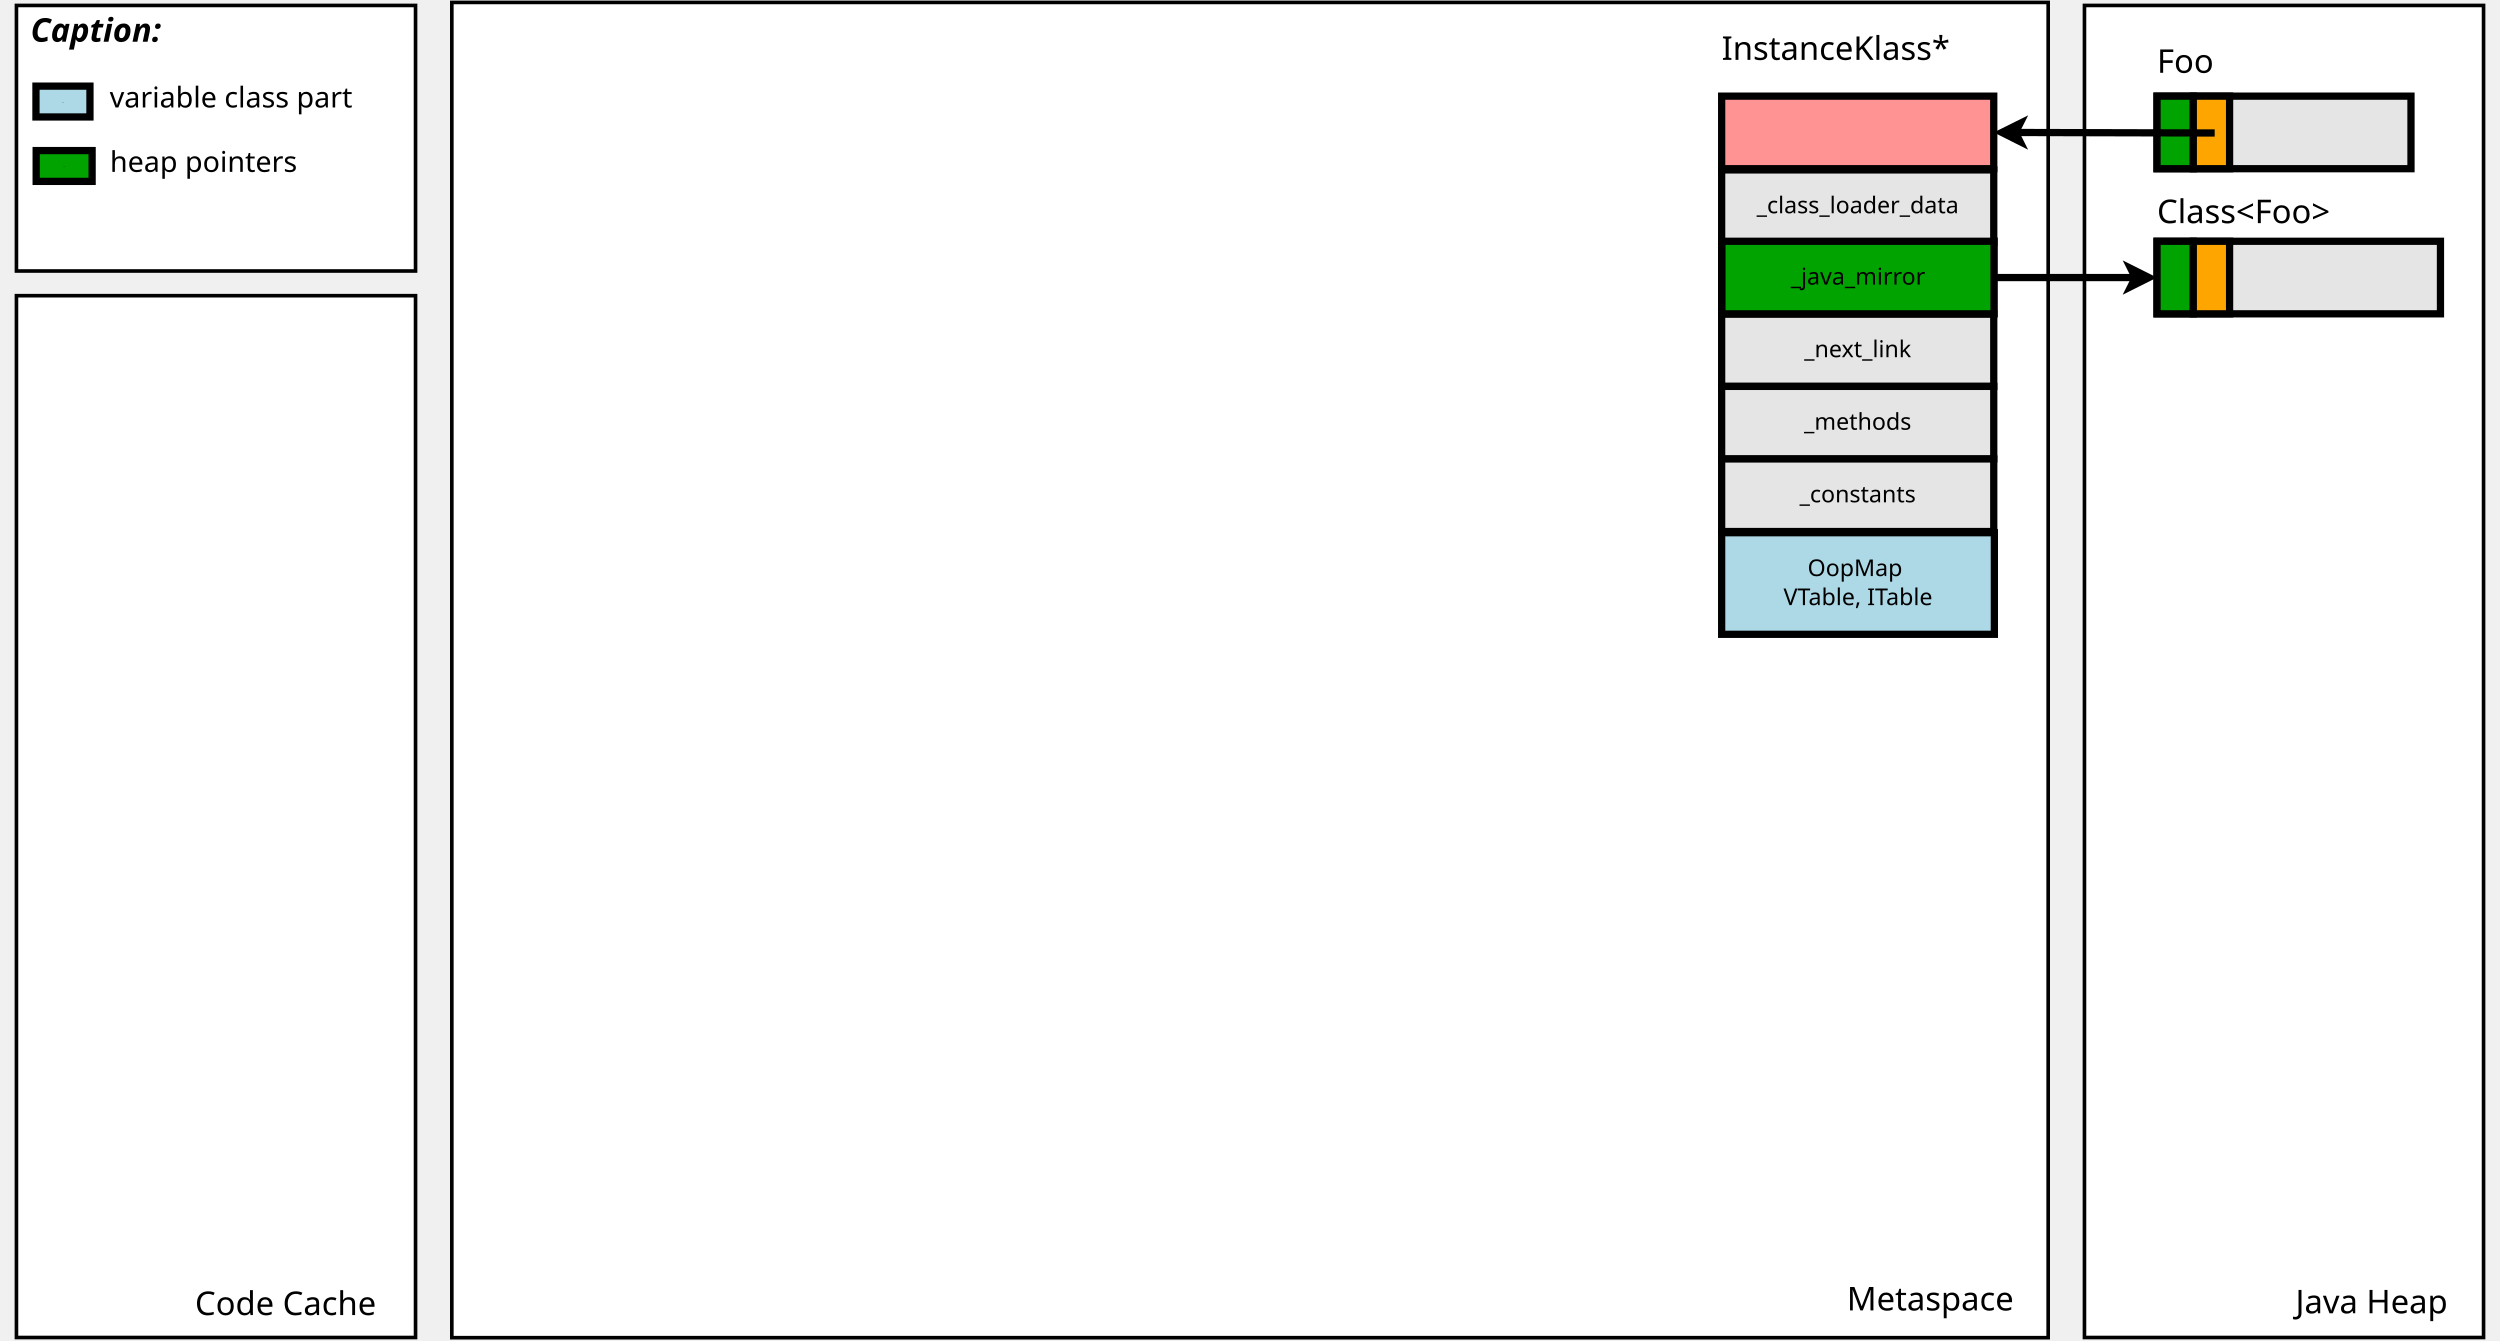
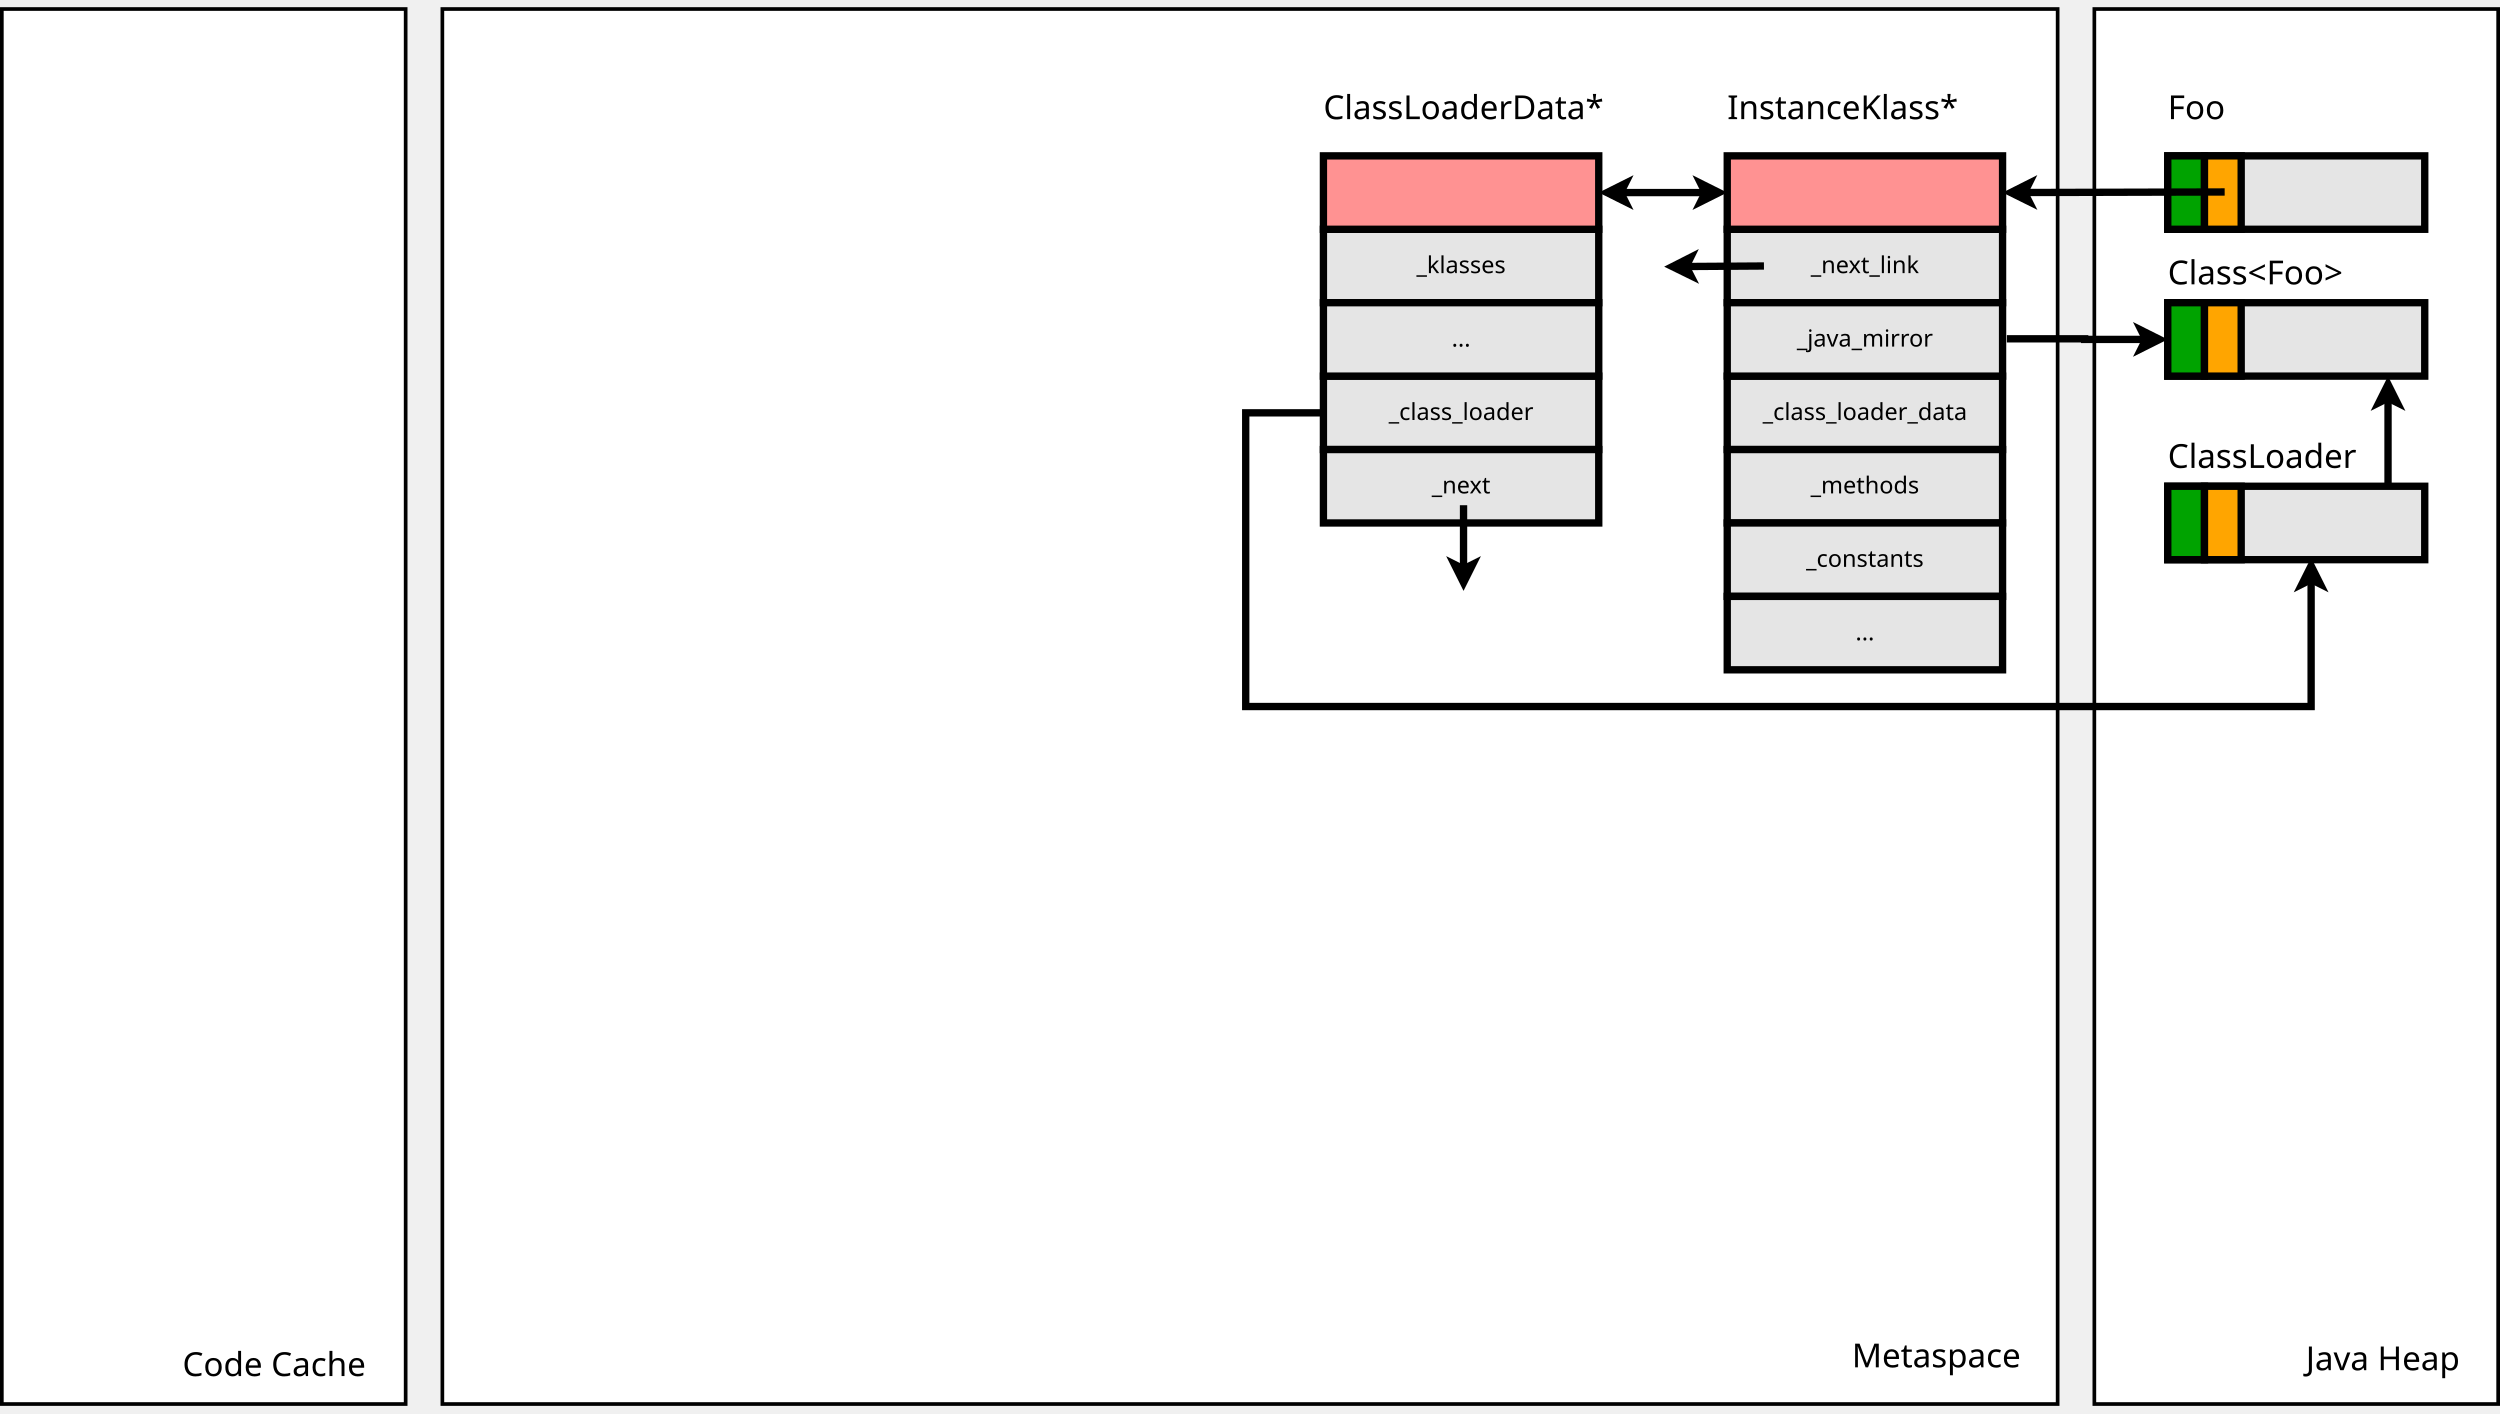
- <svg xmlns="http://www.w3.org/2000/svg" width="69cm" height="37cm" viewBox="-181 -33 1362 739">
+ <svg xmlns="http://www.w3.org/2000/svg" width="69cm" height="39cm" viewBox="-181 -61 1362 762">
  <text font-size="12.8" style="fill: #000000;text-anchor:start;font-family:sans-serif;font-style:normal;font-weight:normal" x="-50" y="280">
    <tspan x="-50" y="280" />
  </text>
-   <text font-size="12.8" style="fill: #000000;text-anchor:start;font-family:sans-serif;font-style:normal;font-weight:normal" x="-70" y="417.154">
-     <tspan x="-70" y="417.154" />
-   </text>
-   <g>
-     <rect style="fill: #ffffff" x="60" y="-31.662" width="880" height="736.067" />
-     <rect style="fill: none; fill-opacity:0; stroke-width: 2; stroke: #000000" x="60" y="-31.662" width="880" height="736.067" />
-   </g>
-   <text font-size="18.062" style="fill: #000000;text-anchor:start;font-family:sans-serif;font-style:normal;font-weight:normal" x="829.03" y="689.372">
-     <tspan x="829.03" y="689.372">Metaspace</tspan>
-   </text>
-   <g>
-     <rect style="fill: #ffffff" x="-180" y="130" width="220" height="574.306" />
-     <rect style="fill: none; fill-opacity:0; stroke-width: 2; stroke: #000000" x="-180" y="130" width="220" height="574.306" />
-     <text font-size="12.8" style="fill: #000000;text-anchor:middle;font-family:sans-serif;font-style:normal;font-weight:normal" x="-70" y="421.053">
-       <tspan x="-70" y="421.053" />
-     </text>
-   </g>
-   <text font-size="18.062" style="fill: #000000;text-anchor:start;font-family:sans-serif;font-style:normal;font-weight:normal" x="-81.586" y="691.922">
-     <tspan x="-81.586" y="691.922">Code Cache</tspan>
-   </text>
-   <g>
-     <rect style="fill: #ffffff" x="960" y="-30" width="220" height="734.306" />
-     <rect style="fill: none; fill-opacity:0; stroke-width: 2; stroke: #000000" x="960" y="-30" width="220" height="734.306" />
-   </g>
-   <text font-size="18.062" style="fill: #000000;text-anchor:start;font-family:sans-serif;font-style:normal;font-weight:normal" x="1076.35" y="690.958">
-     <tspan x="1076.35" y="690.958">Java Heap</tspan>
-   </text>
-   <g>
-     <rect style="fill: #ffffff" x="-180" y="-30" width="220" height="146.389" />
-     <rect style="fill: none; fill-opacity:0; stroke-width: 2; stroke: #000000" x="-180" y="-30" width="220" height="146.389" />
-     <text font-size="12.8" style="fill: #000000;text-anchor:middle;font-family:sans-serif;font-style:normal;font-weight:normal" x="-70" y="47.094">
-       <tspan x="-70" y="47.094" />
-     </text>
-   </g>
-   <g>
-     <text font-size="18.062" style="fill: #000000;text-anchor:start;font-family:sans-serif;font-style:normal;font-weight:normal" x="1000" y="7.144">
-       <tspan x="1000" y="7.144">Foo</tspan>
+   <text font-size="12.8" style="fill: #000000;text-anchor:start;font-family:sans-serif;font-style:normal;font-weight:normal" x="-70" y="320">
+     <tspan x="-70" y="320" />
+   </text>
+   <g>
+     <g>
+       <rect style="fill: #ffffff" x="60" y="-60" width="880" height="760" />
+       <rect style="fill: none; fill-opacity:0; stroke-width: 2; stroke: #000000" x="60" y="-60" width="880" height="760" />
+     </g>
+     <text font-size="18.062" style="fill: #000000;text-anchor:start;font-family:sans-serif;font-style:normal;font-weight:normal" x="827.928" y="680">
+       <tspan x="827.928" y="680">Metaspace</tspan>
+     </text>
+   </g>
+   <g>
+     <rect style="fill: #ffffff" x="-180" y="-60" width="220" height="760" />
+     <rect style="fill: none; fill-opacity:0; stroke-width: 2; stroke: #000000" x="-180" y="-60" width="220" height="760" />
+     <text font-size="12.8" style="fill: #000000;text-anchor:middle;font-family:sans-serif;font-style:normal;font-weight:normal" x="-70" y="323.9">
+       <tspan x="-70" y="323.9" />
+     </text>
+   </g>
+   <text font-size="18.062" style="fill: #000000;text-anchor:start;font-family:sans-serif;font-style:normal;font-weight:normal" x="-81.586" y="684.757">
+     <tspan x="-81.586" y="684.757">Code Cache</tspan>
+   </text>
+   <g>
+     <g>
+       <rect style="fill: #ffffff" x="960" y="-60" width="220" height="760" />
+       <rect style="fill: none; fill-opacity:0; stroke-width: 2; stroke: #000000" x="960" y="-60" width="220" height="760" />
+     </g>
+     <text font-size="18.062" style="fill: #000000;text-anchor:start;font-family:sans-serif;font-style:normal;font-weight:normal" x="1075.24" y="681.586">
+       <tspan x="1075.24" y="681.586">Java Heap</tspan>
+     </text>
+   </g>
+   <g>
+     <text font-size="18.062" style="fill: #000000;text-anchor:start;font-family:sans-serif;font-style:normal;font-weight:normal" x="1000" y="0">
+       <tspan x="1000" y="0">Foo</tspan>
    </text>
    <g>
      <g>
        <rect style="fill: #e5e5e5" x="1000" y="20" width="140" height="40" />
        <rect style="fill: none; fill-opacity:0; stroke-width: 4; stroke: #000000" x="1000" y="20" width="140" height="40" />
        <text font-size="12.8" style="fill: #000000;text-anchor:middle;font-family:sans-serif;font-style:normal;font-weight:normal" x="1070" y="43.9">
          <tspan x="1070" y="43.9" />
        </text>
      </g>
      <g>
        <rect style="fill: #00a300" x="1000" y="20" width="20" height="40" />
        <rect style="fill: none; fill-opacity:0; stroke-width: 4; stroke: #000000" x="1000" y="20" width="20" height="40" />
        <text font-size="12.8" style="fill: #000000;text-anchor:middle;font-family:sans-serif;font-style:normal;font-weight:normal" x="1010" y="43.9">
          <tspan x="1010" y="43.9" />
        </text>
      </g>
      <g>
        <rect style="fill: #ffa500" x="1020" y="20" width="20" height="40" />
        <rect style="fill: none; fill-opacity:0; stroke-width: 4; stroke: #000000" x="1020" y="20" width="20" height="40" />
        <text font-size="12.8" style="fill: #000000;text-anchor:middle;font-family:sans-serif;font-style:normal;font-weight:normal" x="1030" y="43.9">
          <tspan x="1030" y="43.9" />
        </text>
      </g>
    </g>
  </g>
  <g>
-     <rect style="fill: #e5e5e5" x="760" y="140" width="150" height="40" />
-     <rect style="fill: none; fill-opacity:0; stroke-width: 4; stroke: #000000" x="760" y="140" width="150" height="40" />
-     <text font-size="12.8" style="fill: #000000;text-anchor:middle;font-family:sans-serif;font-style:normal;font-weight:normal" x="835" y="163.9">
-       <tspan x="835" y="163.9">_next_link</tspan>
+     <line style="fill: none; fill-opacity:0; stroke-width: 4; stroke: #000000" x1="1031" y1="39.667" x2="921.972" y2="39.967" />
+     <polygon style="fill: #000000" points="914.472,39.988 924.458,34.96 921.972,39.967 924.486,44.96 " />
+     <polygon style="fill: none; fill-opacity:0; stroke-width: 4; stroke: #000000" points="914.472,39.988 924.458,34.96 921.972,39.967 924.486,44.96 " />
+   </g>
+   <g>
+     <rect style="fill: #e5e5e5" x="760" y="60" width="150" height="40" />
+     <rect style="fill: none; fill-opacity:0; stroke-width: 4; stroke: #000000" x="760" y="60" width="150" height="40" />
+     <text font-size="12.8" style="fill: #000000;text-anchor:middle;font-family:sans-serif;font-style:normal;font-weight:normal" x="835" y="83.9">
+       <tspan x="835" y="83.9">_next_link</tspan>
    </text>
  </g>
  <g>
    <rect style="fill: #ff9292" x="760" y="20" width="150" height="40" />
    <rect style="fill: none; fill-opacity:0; stroke-width: 4; stroke: #000000" x="760" y="20" width="150" height="40" />
    <text font-size="12.8" style="fill: #000000;text-anchor:middle;font-family:sans-serif;font-style:normal;font-weight:normal" x="835" y="43.9">
      <tspan x="835" y="43.9" />
    </text>
  </g>
  <g>
+     <rect style="fill: #e5e5e5" x="760" y="140" width="150" height="40" />
+     <rect style="fill: none; fill-opacity:0; stroke-width: 4; stroke: #000000" x="760" y="140" width="150" height="40" />
+     <text font-size="12.8" style="fill: #000000;text-anchor:middle;font-family:sans-serif;font-style:normal;font-weight:normal" x="835" y="163.9">
+       <tspan x="835" y="163.9">_class_loader_data</tspan>
+     </text>
+   </g>
+   <g>
    <rect style="fill: #e5e5e5" x="760" y="180" width="150" height="40" />
    <rect style="fill: none; fill-opacity:0; stroke-width: 4; stroke: #000000" x="760" y="180" width="150" height="40" />
    <text font-size="12.8" style="fill: #000000;text-anchor:middle;font-family:sans-serif;font-style:normal;font-weight:normal" x="835" y="203.9">
      <tspan x="835" y="203.9">_methods</tspan>
    </text>
  </g>
  <g>
    <rect style="fill: #e5e5e5" x="760" y="220" width="150" height="40" />
    <rect style="fill: none; fill-opacity:0; stroke-width: 4; stroke: #000000" x="760" y="220" width="150" height="40" />
    <text font-size="12.8" style="fill: #000000;text-anchor:middle;font-family:sans-serif;font-style:normal;font-weight:normal" x="835" y="243.9">
      <tspan x="835" y="243.9">_constants</tspan>
    </text>
  </g>
  <g>
    <rect style="fill: #e5e5e5" x="760" y="100" width="150" height="40" />
    <rect style="fill: none; fill-opacity:0; stroke-width: 4; stroke: #000000" x="760" y="100" width="150" height="40" />
    <text font-size="12.8" style="fill: #000000;text-anchor:middle;font-family:sans-serif;font-style:normal;font-weight:normal" x="835" y="123.9">
      <tspan x="835" y="123.9">_java_mirror</tspan>
    </text>
  </g>
-   <text font-size="18.062" style="fill: #000000;text-anchor:start;font-family:sans-serif;font-style:normal;font-weight:normal" x="760" y="0">
-     <tspan x="760" y="0">InstanceKlass*</tspan>
-   </text>
-   <text font-size="12.8" style="fill: #000000;text-anchor:start;font-family:sans-serif;font-style:normal;font-weight:normal" x="835" y="160">
-     <tspan x="835" y="160" />
-   </text>
-   <g>
-     <rect style="fill: #e5e5e5" x="760" y="60.667" width="150" height="40" />
-     <rect style="fill: none; fill-opacity:0; stroke-width: 4; stroke: #000000" x="760" y="60.667" width="150" height="40" />
-     <text font-size="12.8" style="fill: #000000;text-anchor:middle;font-family:sans-serif;font-style:normal;font-weight:normal" x="835" y="84.567">
-       <tspan x="835" y="84.567">_class_loader_data</tspan>
-     </text>
-   </g>
-   <g>
-     <line style="fill: none; fill-opacity:0; stroke-width: 4; stroke: #000000" x1="1031.79" y1="40.314" x2="921.972" y2="40.031" />
-     <polygon style="fill: #000000" points="914.472,40.011 924.485,35.037 921.972,40.031 924.459,45.037 " />
-     <polygon style="fill: none; fill-opacity:0; stroke-width: 4; stroke: #000000" points="914.472,40.011 924.485,35.037 921.972,40.031 924.459,45.037 " />
-   </g>
-   <g>
-     <rect style="fill: #add8e6" x="760" y="260.666" width="150.333" height="56" />
-     <rect style="fill: none; fill-opacity:0; stroke-width: 4; stroke: #000000" x="760" y="260.666" width="150.333" height="56" />
-     <text font-size="12.8" style="fill: #000000;text-anchor:middle;font-family:sans-serif;font-style:normal;font-weight:normal" x="835.167" y="284.566">
-       <tspan x="835.167" y="284.566">OopMap</tspan>
-       <tspan x="835.167" y="300.566">VTable, ITable</tspan>
-     </text>
-   </g>
-   <g>
-     <text font-size="18.062" style="fill: #000000;text-anchor:start;font-family:sans-serif;font-style:italic;font-weight:700" x="-172.205" y="-10">
-       <tspan x="-172.205" y="-10">Caption:</tspan>
-     </text>
-     <g>
-       <g>
-         <rect style="fill: #add8e6" x="-169.247" y="14.481" width="29.771" height="16.997" />
-         <rect style="fill: none; fill-opacity:0; stroke-width: 4; stroke: #000000" x="-169.247" y="14.481" width="29.771" height="16.997" />
-         <text font-size="1.6" style="fill: #000000;text-anchor:middle;font-family:sans-serif;font-style:normal;font-weight:normal" x="-154.361" y="23.48">
-           <tspan x="-154.361" y="23.48">...</tspan>
-         </text>
-       </g>
-       <text font-size="15.804" style="fill: #000000;text-anchor:start;font-family:sans-serif;font-style:normal;font-weight:normal" x="-128.587" y="26.238">
-         <tspan x="-128.587" y="26.238">variable class part</tspan>
-       </text>
-       <text font-size="12.8" style="fill: #000000;text-anchor:start;font-family:sans-serif;font-style:normal;font-weight:normal" x="-102.383" y="14.447">
-         <tspan x="-102.383" y="14.447" />
-       </text>
-     </g>
-   </g>
-   <g>
-     <rect style="fill: #e5e5e5" x="1000" y="100" width="156.25" height="40" />
-     <rect style="fill: none; fill-opacity:0; stroke-width: 4; stroke: #000000" x="1000" y="100" width="156.25" height="40" />
-     <text font-size="12.8" style="fill: #000000;text-anchor:middle;font-family:sans-serif;font-style:normal;font-weight:normal" x="1078.13" y="123.9">
-       <tspan x="1078.13" y="123.9" />
-     </text>
-   </g>
-   <g>
-     <rect style="fill: #00a300" x="1000" y="100" width="20" height="40" />
-     <rect style="fill: none; fill-opacity:0; stroke-width: 4; stroke: #000000" x="1000" y="100" width="20" height="40" />
-     <text font-size="12.8" style="fill: #000000;text-anchor:middle;font-family:sans-serif;font-style:normal;font-weight:normal" x="1010" y="123.9">
-       <tspan x="1010" y="123.9" />
-     </text>
-   </g>
-   <g>
-     <rect style="fill: #ffa500" x="1020" y="100" width="20" height="40" />
-     <rect style="fill: none; fill-opacity:0; stroke-width: 4; stroke: #000000" x="1020" y="100" width="20" height="40" />
-     <text font-size="12.8" style="fill: #000000;text-anchor:middle;font-family:sans-serif;font-style:normal;font-weight:normal" x="1030" y="123.9">
-       <tspan x="1030" y="123.9" />
-     </text>
-   </g>
-   <text font-size="18.062" style="fill: #000000;text-anchor:start;font-family:sans-serif;font-style:normal;font-weight:normal" x="1000" y="90">
-     <tspan x="1000" y="90">Class&lt;Foo&gt;</tspan>
-   </text>
-   <g>
-     <polyline style="fill: none; fill-opacity:0; stroke-width: 4; stroke: #000000" points="910,120 955.438,120 955.438,120 988.028,120 " />
+   <g>
+     <rect style="fill: #e5e5e5" x="760" y="260" width="150" height="40" />
+     <rect style="fill: none; fill-opacity:0; stroke-width: 4; stroke: #000000" x="760" y="260" width="150" height="40" />
+     <text font-size="12.8" style="fill: #000000;text-anchor:middle;font-family:sans-serif;font-style:normal;font-weight:normal" x="835" y="283.9">
+       <tspan x="835" y="283.9">...</tspan>
+     </text>
+   </g>
+   <text font-size="18.062" style="fill: #000000;text-anchor:start;font-family:sans-serif;font-style:normal;font-weight:normal" x="760" y="-1.15463e-13">
+     <tspan x="760" y="-1.15463e-13">InstanceKlass*</tspan>
+   </text>
+   <text font-size="12.8" style="fill: #000000;text-anchor:start;font-family:sans-serif;font-style:normal;font-weight:normal" x="835" y="80">
+     <tspan x="835" y="80" />
+   </text>
+   <g>
+     <line style="fill: none; fill-opacity:0; stroke-width: 4; stroke: #000000" x1="780" y1="80" x2="737.61" y2="80.281" />
+     <polygon style="fill: #000000" points="730.11,80.33 740.076,75.264 737.61,80.281 740.143,85.264 " />
+     <polygon style="fill: none; fill-opacity:0; stroke-width: 4; stroke: #000000" points="730.11,80.33 740.076,75.264 737.61,80.281 740.143,85.264 " />
+   </g>
+   <g>
+     <polyline style="fill: none; fill-opacity:0; stroke-width: 4; stroke: #000000" points="912.333,119.667 954.734,119.667 954.734,120 988.028,120 " />
    <polygon style="fill: #000000" points="995.528,120 985.528,125 988.028,120 985.528,115 " />
    <polygon style="fill: none; fill-opacity:0; stroke-width: 4; stroke: #000000" points="995.528,120 985.528,125 988.028,120 985.528,115 " />
  </g>
  <g>
-     <rect style="fill: #00a300" x="760.148" y="100.002" width="150" height="40" />
-     <rect style="fill: none; fill-opacity:0; stroke-width: 4; stroke: #000000" x="760.148" y="100.002" width="150" height="40" />
-     <text font-size="12.8" style="fill: #000000;text-anchor:middle;font-family:sans-serif;font-style:normal;font-weight:normal" x="835.148" y="123.902">
-       <tspan x="835.148" y="123.902">_java_mirror</tspan>
-     </text>
-   </g>
-   <g>
-     <g>
-       <rect style="fill: #00a300" x="-169.129" y="50" width="30.842" height="16.997" />
-       <rect style="fill: none; fill-opacity:0; stroke-width: 4; stroke: #000000" x="-169.129" y="50" width="30.842" height="16.997" />
-       <text font-size="1.6" style="fill: #000000;text-anchor:middle;font-family:sans-serif;font-style:normal;font-weight:normal" x="-153.708" y="58.999">
-         <tspan x="-153.708" y="58.999">...</tspan>
-       </text>
-     </g>
-     <text font-size="15.804" style="fill: #000000;text-anchor:start;font-family:sans-serif;font-style:normal;font-weight:normal" x="-128.469" y="61.757">
-       <tspan x="-128.469" y="61.757">heap pointers</tspan>
-     </text>
+     <g>
+       <g>
+         <rect style="fill: #e5e5e5" x="1000" y="100" width="140" height="40" />
+         <rect style="fill: none; fill-opacity:0; stroke-width: 4; stroke: #000000" x="1000" y="100" width="140" height="40" />
+         <text font-size="12.8" style="fill: #000000;text-anchor:middle;font-family:sans-serif;font-style:normal;font-weight:normal" x="1070" y="123.9">
+           <tspan x="1070" y="123.9" />
+         </text>
+       </g>
+       <g>
+         <rect style="fill: #00a300" x="1000" y="100" width="20" height="40" />
+         <rect style="fill: none; fill-opacity:0; stroke-width: 4; stroke: #000000" x="1000" y="100" width="20" height="40" />
+         <text font-size="12.8" style="fill: #000000;text-anchor:middle;font-family:sans-serif;font-style:normal;font-weight:normal" x="1010" y="123.9">
+           <tspan x="1010" y="123.9" />
+         </text>
+       </g>
+       <g>
+         <rect style="fill: #ffa500" x="1020" y="100" width="20" height="40" />
+         <rect style="fill: none; fill-opacity:0; stroke-width: 4; stroke: #000000" x="1020" y="100" width="20" height="40" />
+         <text font-size="12.8" style="fill: #000000;text-anchor:middle;font-family:sans-serif;font-style:normal;font-weight:normal" x="1030" y="123.9">
+           <tspan x="1030" y="123.9" />
+         </text>
+       </g>
+     </g>
+     <text font-size="18.062" style="fill: #000000;text-anchor:start;font-family:sans-serif;font-style:normal;font-weight:normal" x="1000" y="90">
+       <tspan x="1000" y="90">Class&lt;Foo&gt;</tspan>
+     </text>
+   </g>
+   <g>
+     <polyline style="fill: none; fill-opacity:0; stroke-width: 4; stroke: #000000" points="701.972,40 720,40 720,40 748.028,40 " />
+     <polygon style="fill: #000000" points="694.472,40 704.472,35 701.972,40 704.472,45 " />
+     <polygon style="fill: none; fill-opacity:0; stroke-width: 4; stroke: #000000" points="694.472,40 704.472,35 701.972,40 704.472,45 " />
+     <polygon style="fill: #000000" points="755.528,40 745.528,45 748.028,40 745.528,35 " />
+     <polygon style="fill: none; fill-opacity:0; stroke-width: 4; stroke: #000000" points="755.528,40 745.528,45 748.028,40 745.528,35 " />
+   </g>
+   <g>
+     <polyline style="fill: none; fill-opacity:0; stroke-width: 4; stroke: #000000" points="690,160 497.667,160 497.667,320 1078.1,320 1078.1,250.819 " />
+     <polygon style="fill: #000000" points="1078.1,243.319 1083.1,253.319 1078.1,250.819 1073.1,253.319 " />
+     <polygon style="fill: none; fill-opacity:0; stroke-width: 4; stroke: #000000" points="1078.1,243.319 1083.1,253.319 1078.1,250.819 1073.1,253.319 " />
+   </g>
+   <g>
+     <g>
+       <rect style="fill: #e5e5e5" x="540" y="60" width="150" height="40" />
+       <rect style="fill: none; fill-opacity:0; stroke-width: 4; stroke: #000000" x="540" y="60" width="150" height="40" />
+       <text font-size="12.8" style="fill: #000000;text-anchor:middle;font-family:sans-serif;font-style:normal;font-weight:normal" x="615" y="83.9">
+         <tspan x="615" y="83.9">_klasses</tspan>
+       </text>
+     </g>
+     <g>
+       <rect style="fill: #ff9292" x="540" y="20" width="150" height="40" />
+       <rect style="fill: none; fill-opacity:0; stroke-width: 4; stroke: #000000" x="540" y="20" width="150" height="40" />
+       <text font-size="12.8" style="fill: #000000;text-anchor:middle;font-family:sans-serif;font-style:normal;font-weight:normal" x="615" y="43.9">
+         <tspan x="615" y="43.9" />
+       </text>
+     </g>
+     <g>
+       <rect style="fill: #e5e5e5" x="540" y="140" width="150" height="40" />
+       <rect style="fill: none; fill-opacity:0; stroke-width: 4; stroke: #000000" x="540" y="140" width="150" height="40" />
+       <text font-size="12.8" style="fill: #000000;text-anchor:middle;font-family:sans-serif;font-style:normal;font-weight:normal" x="615" y="163.9">
+         <tspan x="615" y="163.9">_class_loader</tspan>
+       </text>
+     </g>
+     <g>
+       <rect style="fill: #e5e5e5" x="540" y="100" width="150" height="40" />
+       <rect style="fill: none; fill-opacity:0; stroke-width: 4; stroke: #000000" x="540" y="100" width="150" height="40" />
+       <text font-size="12.8" style="fill: #000000;text-anchor:middle;font-family:sans-serif;font-style:normal;font-weight:normal" x="615" y="123.9">
+         <tspan x="615" y="123.9">...</tspan>
+       </text>
+     </g>
+     <g>
+       <rect style="fill: #e5e5e5" x="540" y="180" width="150" height="40" />
+       <rect style="fill: none; fill-opacity:0; stroke-width: 4; stroke: #000000" x="540" y="180" width="150" height="40" />
+       <text font-size="12.8" style="fill: #000000;text-anchor:middle;font-family:sans-serif;font-style:normal;font-weight:normal" x="615" y="203.9">
+         <tspan x="615" y="203.9">_next</tspan>
+       </text>
+     </g>
+     <text font-size="18.062" style="fill: #000000;text-anchor:start;font-family:sans-serif;font-style:normal;font-weight:normal" x="540" y="-1.77636e-14">
+       <tspan x="540" y="-1.77636e-14">ClassLoaderData*</tspan>
+     </text>
+     <text font-size="12.8" style="fill: #000000;text-anchor:start;font-family:sans-serif;font-style:normal;font-weight:normal" x="640" y="80">
+       <tspan x="640" y="80" />
+     </text>
+     <text font-size="12.8" style="fill: #000000;text-anchor:start;font-family:sans-serif;font-style:normal;font-weight:normal" x="640" y="80">
+       <tspan x="640" y="80" />
+     </text>
+     <text font-size="12.8" style="fill: #000000;text-anchor:start;font-family:sans-serif;font-style:normal;font-weight:normal" x="600" y="80">
+       <tspan x="600" y="80" />
+     </text>
+     <text font-size="12.8" style="fill: #000000;text-anchor:start;font-family:sans-serif;font-style:normal;font-weight:normal" x="640" y="80">
+       <tspan x="640" y="80" />
+     </text>
+     <text font-size="12.8" style="fill: #000000;text-anchor:start;font-family:sans-serif;font-style:normal;font-weight:normal" x="640" y="80">
+       <tspan x="640" y="80" />
+     </text>
+     <text font-size="12.8" style="fill: #000000;text-anchor:start;font-family:sans-serif;font-style:normal;font-weight:normal" x="615" y="160">
+       <tspan x="615" y="160" />
+     </text>
+     <g>
+       <line style="fill: none; fill-opacity:0; stroke-width: 4; stroke: #000000" x1="616.333" y1="210.334" x2="616.333" y2="245.028" />
+       <polygon style="fill: #000000" points="616.333,252.528 611.333,242.528 616.333,245.028 621.333,242.528 " />
+       <polygon style="fill: none; fill-opacity:0; stroke-width: 4; stroke: #000000" points="616.333,252.528 611.333,242.528 616.333,245.028 621.333,242.528 " />
+     </g>
+   </g>
+   <g>
+     <g>
+       <g>
+         <rect style="fill: #e5e5e5" x="1000" y="200" width="140" height="40" />
+         <rect style="fill: none; fill-opacity:0; stroke-width: 4; stroke: #000000" x="1000" y="200" width="140" height="40" />
+         <text font-size="12.8" style="fill: #000000;text-anchor:middle;font-family:sans-serif;font-style:normal;font-weight:normal" x="1070" y="223.9">
+           <tspan x="1070" y="223.9" />
+         </text>
+       </g>
+       <text font-size="18.062" style="fill: #000000;text-anchor:start;font-family:sans-serif;font-style:normal;font-weight:normal" x="1000" y="190">
+         <tspan x="1000" y="190">ClassLoader</tspan>
+       </text>
+     </g>
+     <g>
+       <line style="fill: none; fill-opacity:0; stroke-width: 4; stroke: #000000" x1="1120" y1="200" x2="1120" y2="151.972" />
+       <polygon style="fill: #000000" points="1120,144.472 1125,154.472 1120,151.972 1115,154.472 " />
+       <polygon style="fill: none; fill-opacity:0; stroke-width: 4; stroke: #000000" points="1120,144.472 1125,154.472 1120,151.972 1115,154.472 " />
+     </g>
+     <g>
+       <rect style="fill: #00a300" x="1000" y="200" width="20" height="40" />
+       <rect style="fill: none; fill-opacity:0; stroke-width: 4; stroke: #000000" x="1000" y="200" width="20" height="40" />
+       <text font-size="12.8" style="fill: #000000;text-anchor:middle;font-family:sans-serif;font-style:normal;font-weight:normal" x="1010" y="223.9">
+         <tspan x="1010" y="223.9" />
+       </text>
+     </g>
+     <g>
+       <rect style="fill: #ffa500" x="1020" y="200" width="20" height="40" />
+       <rect style="fill: none; fill-opacity:0; stroke-width: 4; stroke: #000000" x="1020" y="200" width="20" height="40" />
+       <text font-size="12.8" style="fill: #000000;text-anchor:middle;font-family:sans-serif;font-style:normal;font-weight:normal" x="1030" y="223.9">
+         <tspan x="1030" y="223.9" />
+       </text>
+     </g>
  </g>
</svg>
